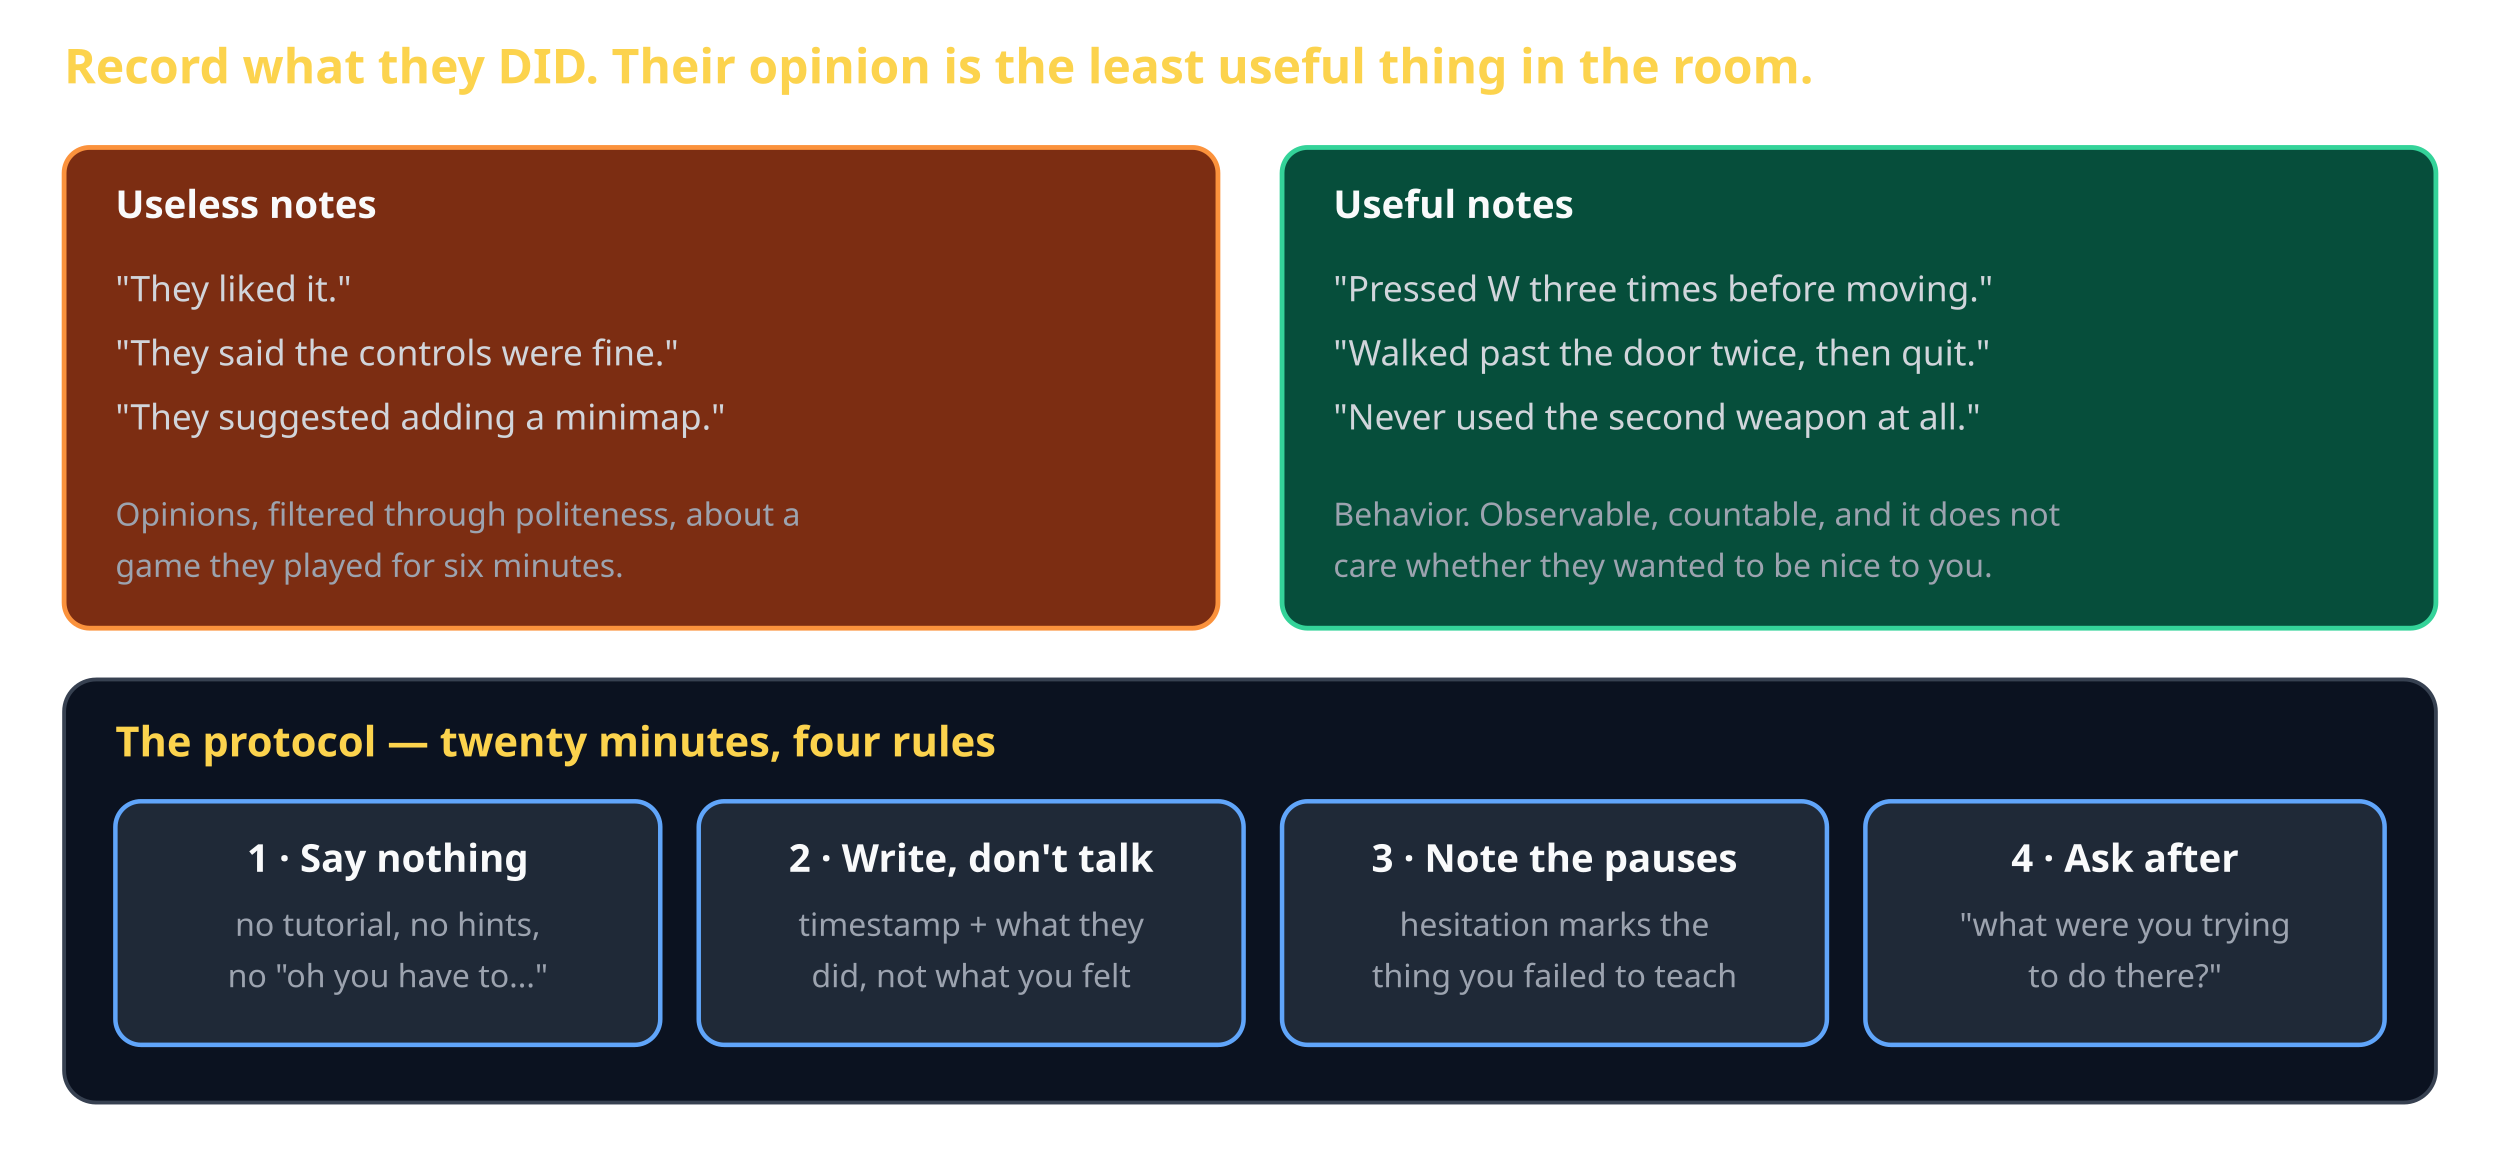
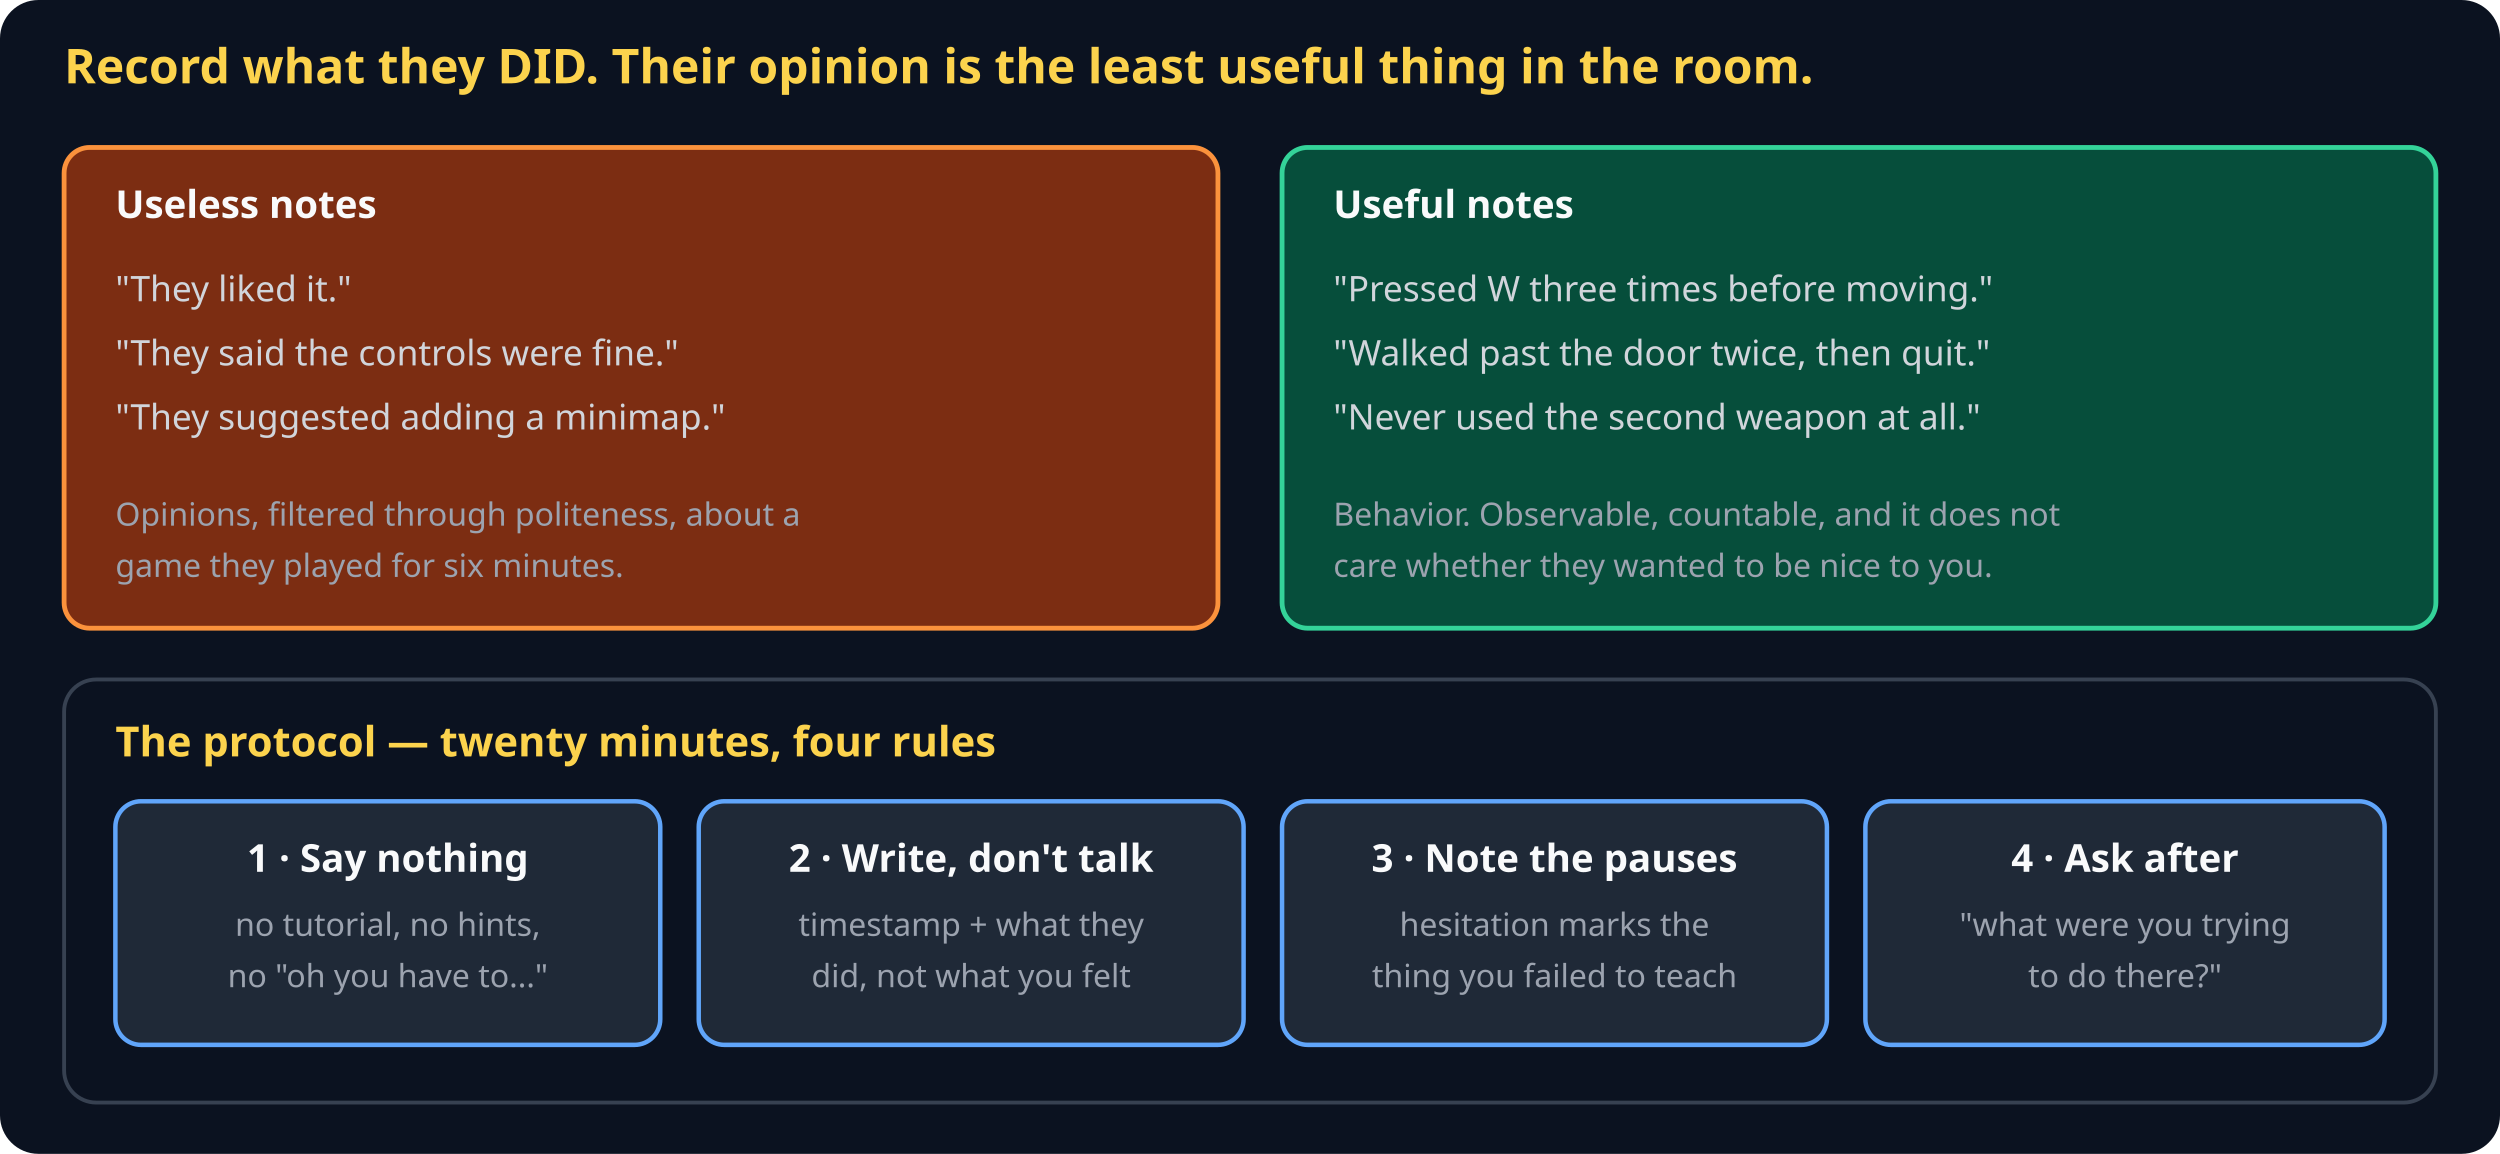
<svg xmlns="http://www.w3.org/2000/svg" viewBox="0 0 780 360" font-family="ui-sans-serif, system-ui, sans-serif" font-size="13">
  <style>
    .panel { fill: #0b1220; stroke: #374151; stroke-width: 1.2; rx: 10; ry: 10; }
    .node  { fill: #1f2937; stroke: #60a5fa; stroke-width: 1.4; rx: 8; ry: 8; }
    .good  { fill: #064e3b; stroke: #34d399; stroke-width: 1.5; rx: 8; ry: 8; }
    .warn  { fill: #7c2d12; stroke: #fb923c; stroke-width: 1.5; rx: 8; ry: 8; }
    .h     { fill: #fcd34d; font-weight: 700; }
    .label { fill: #f9fafb; font-weight: 700; font-size: 12px; }
    .body  { fill: #d1d5db; font-size: 11px; }
    .mute  { fill: #9ca3af; font-size: 10px; }
  </style>
+   <rect class="bg" x="0" y="0" width="780" height="360" fill="#0b1220" rx="12" ry="12" />
  <text x="20" y="26" class="h" font-size="15">Record what they DID. Their opinion is the least useful thing in the room.</text>
  <rect class="warn" x="20" y="46" width="360" height="150" />
  <text x="36" y="68" class="label">Useless notes</text>
  <text x="36" y="94" class="body">"They liked it."</text>
  <text x="36" y="114" class="body">"They said the controls were fine."</text>
  <text x="36" y="134" class="body">"They suggested adding a minimap."</text>
  <text x="36" y="164" class="mute">Opinions, filtered through politeness, about a</text>
  <text x="36" y="180" class="mute">game they played for six minutes.</text>
  <rect class="good" x="400" y="46" width="360" height="150" />
  <text x="416" y="68" class="label">Useful notes</text>
  <text x="416" y="94" class="body">"Pressed W three times before moving."</text>
  <text x="416" y="114" class="body">"Walked past the door twice, then quit."</text>
  <text x="416" y="134" class="body">"Never used the second weapon at all."</text>
  <text x="416" y="164" class="mute">Behavior. Observable, countable, and it does not</text>
  <text x="416" y="180" class="mute">care whether they wanted to be nice to you.</text>
  <rect class="panel" x="20" y="212" width="740" height="132" />
  <text x="36" y="236" class="h">The protocol — twenty minutes, four rules</text>
  <rect class="node" x="36" y="250" width="170" height="76" />
  <text x="121" y="272" text-anchor="middle" class="label">1 · Say nothing</text>
  <text x="121" y="292" text-anchor="middle" class="mute">no tutorial, no hints,</text>
  <text x="121" y="308" text-anchor="middle" class="mute">no "oh you have to..."</text>
  <rect class="node" x="218" y="250" width="170" height="76" />
  <text x="303" y="272" text-anchor="middle" class="label">2 · Write, don't talk</text>
  <text x="303" y="292" text-anchor="middle" class="mute">timestamp + what they</text>
  <text x="303" y="308" text-anchor="middle" class="mute">did, not what you felt</text>
  <rect class="node" x="400" y="250" width="170" height="76" />
  <text x="485" y="272" text-anchor="middle" class="label">3 · Note the pauses</text>
  <text x="485" y="292" text-anchor="middle" class="mute">hesitation marks the</text>
  <text x="485" y="308" text-anchor="middle" class="mute">thing you failed to teach</text>
  <rect class="node" x="582" y="250" width="162" height="76" />
  <text x="663" y="272" text-anchor="middle" class="label">4 · Ask after</text>
  <text x="663" y="292" text-anchor="middle" class="mute">"what were you trying</text>
  <text x="663" y="308" text-anchor="middle" class="mute">to do there?"</text>
</svg>
